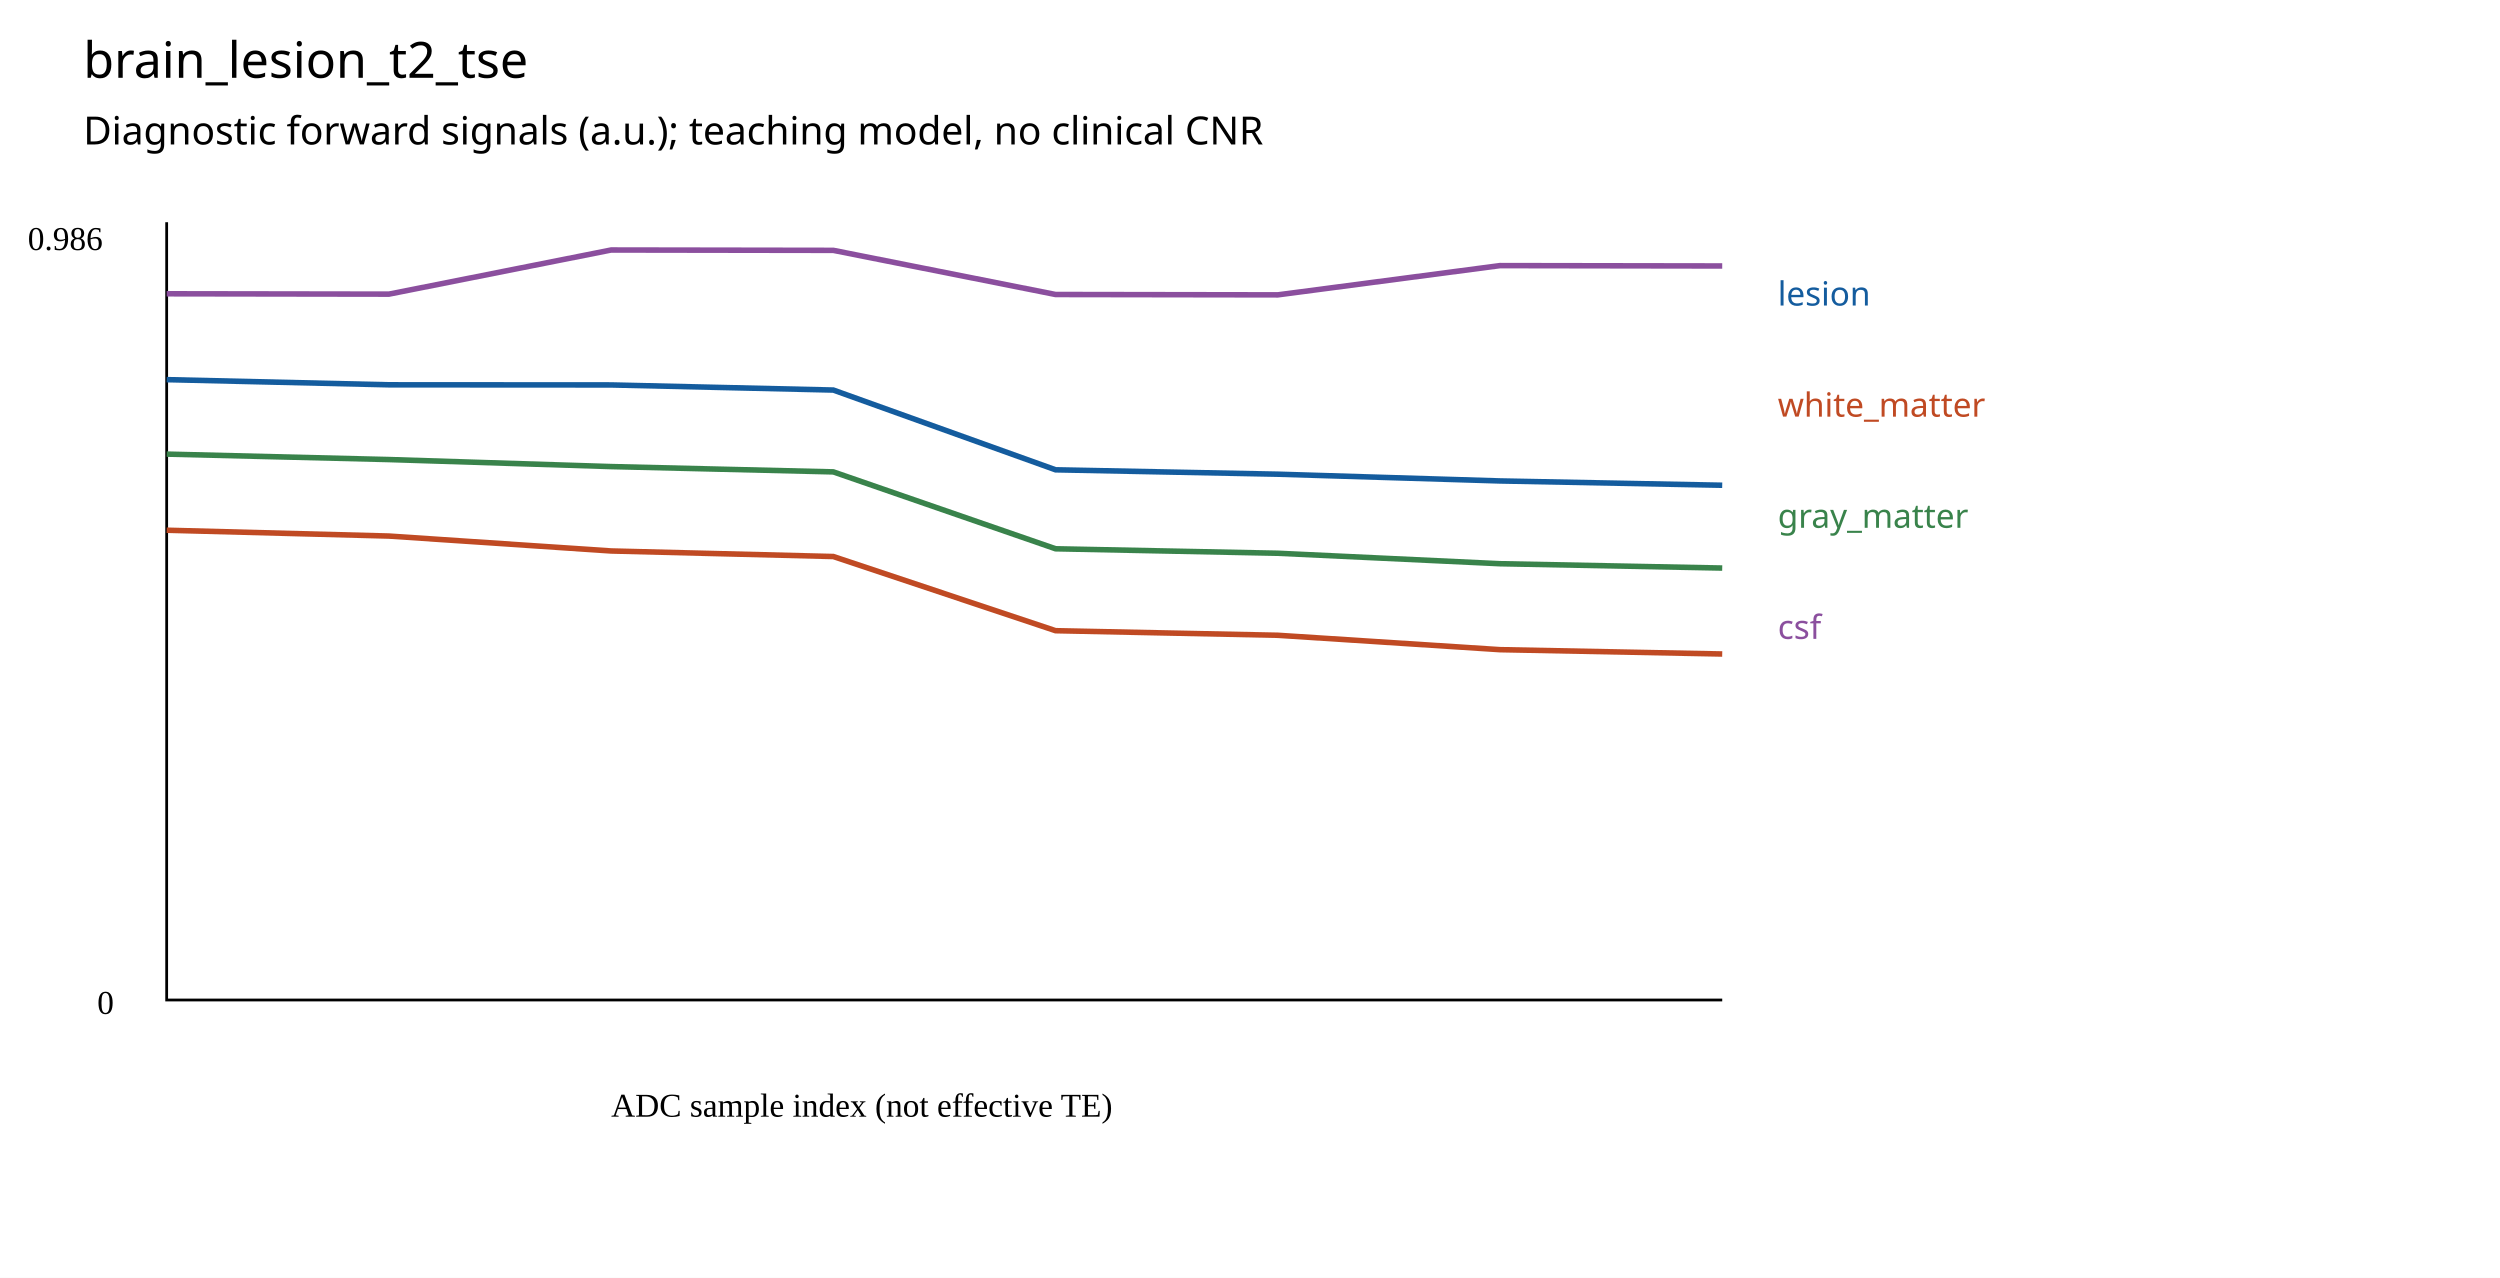
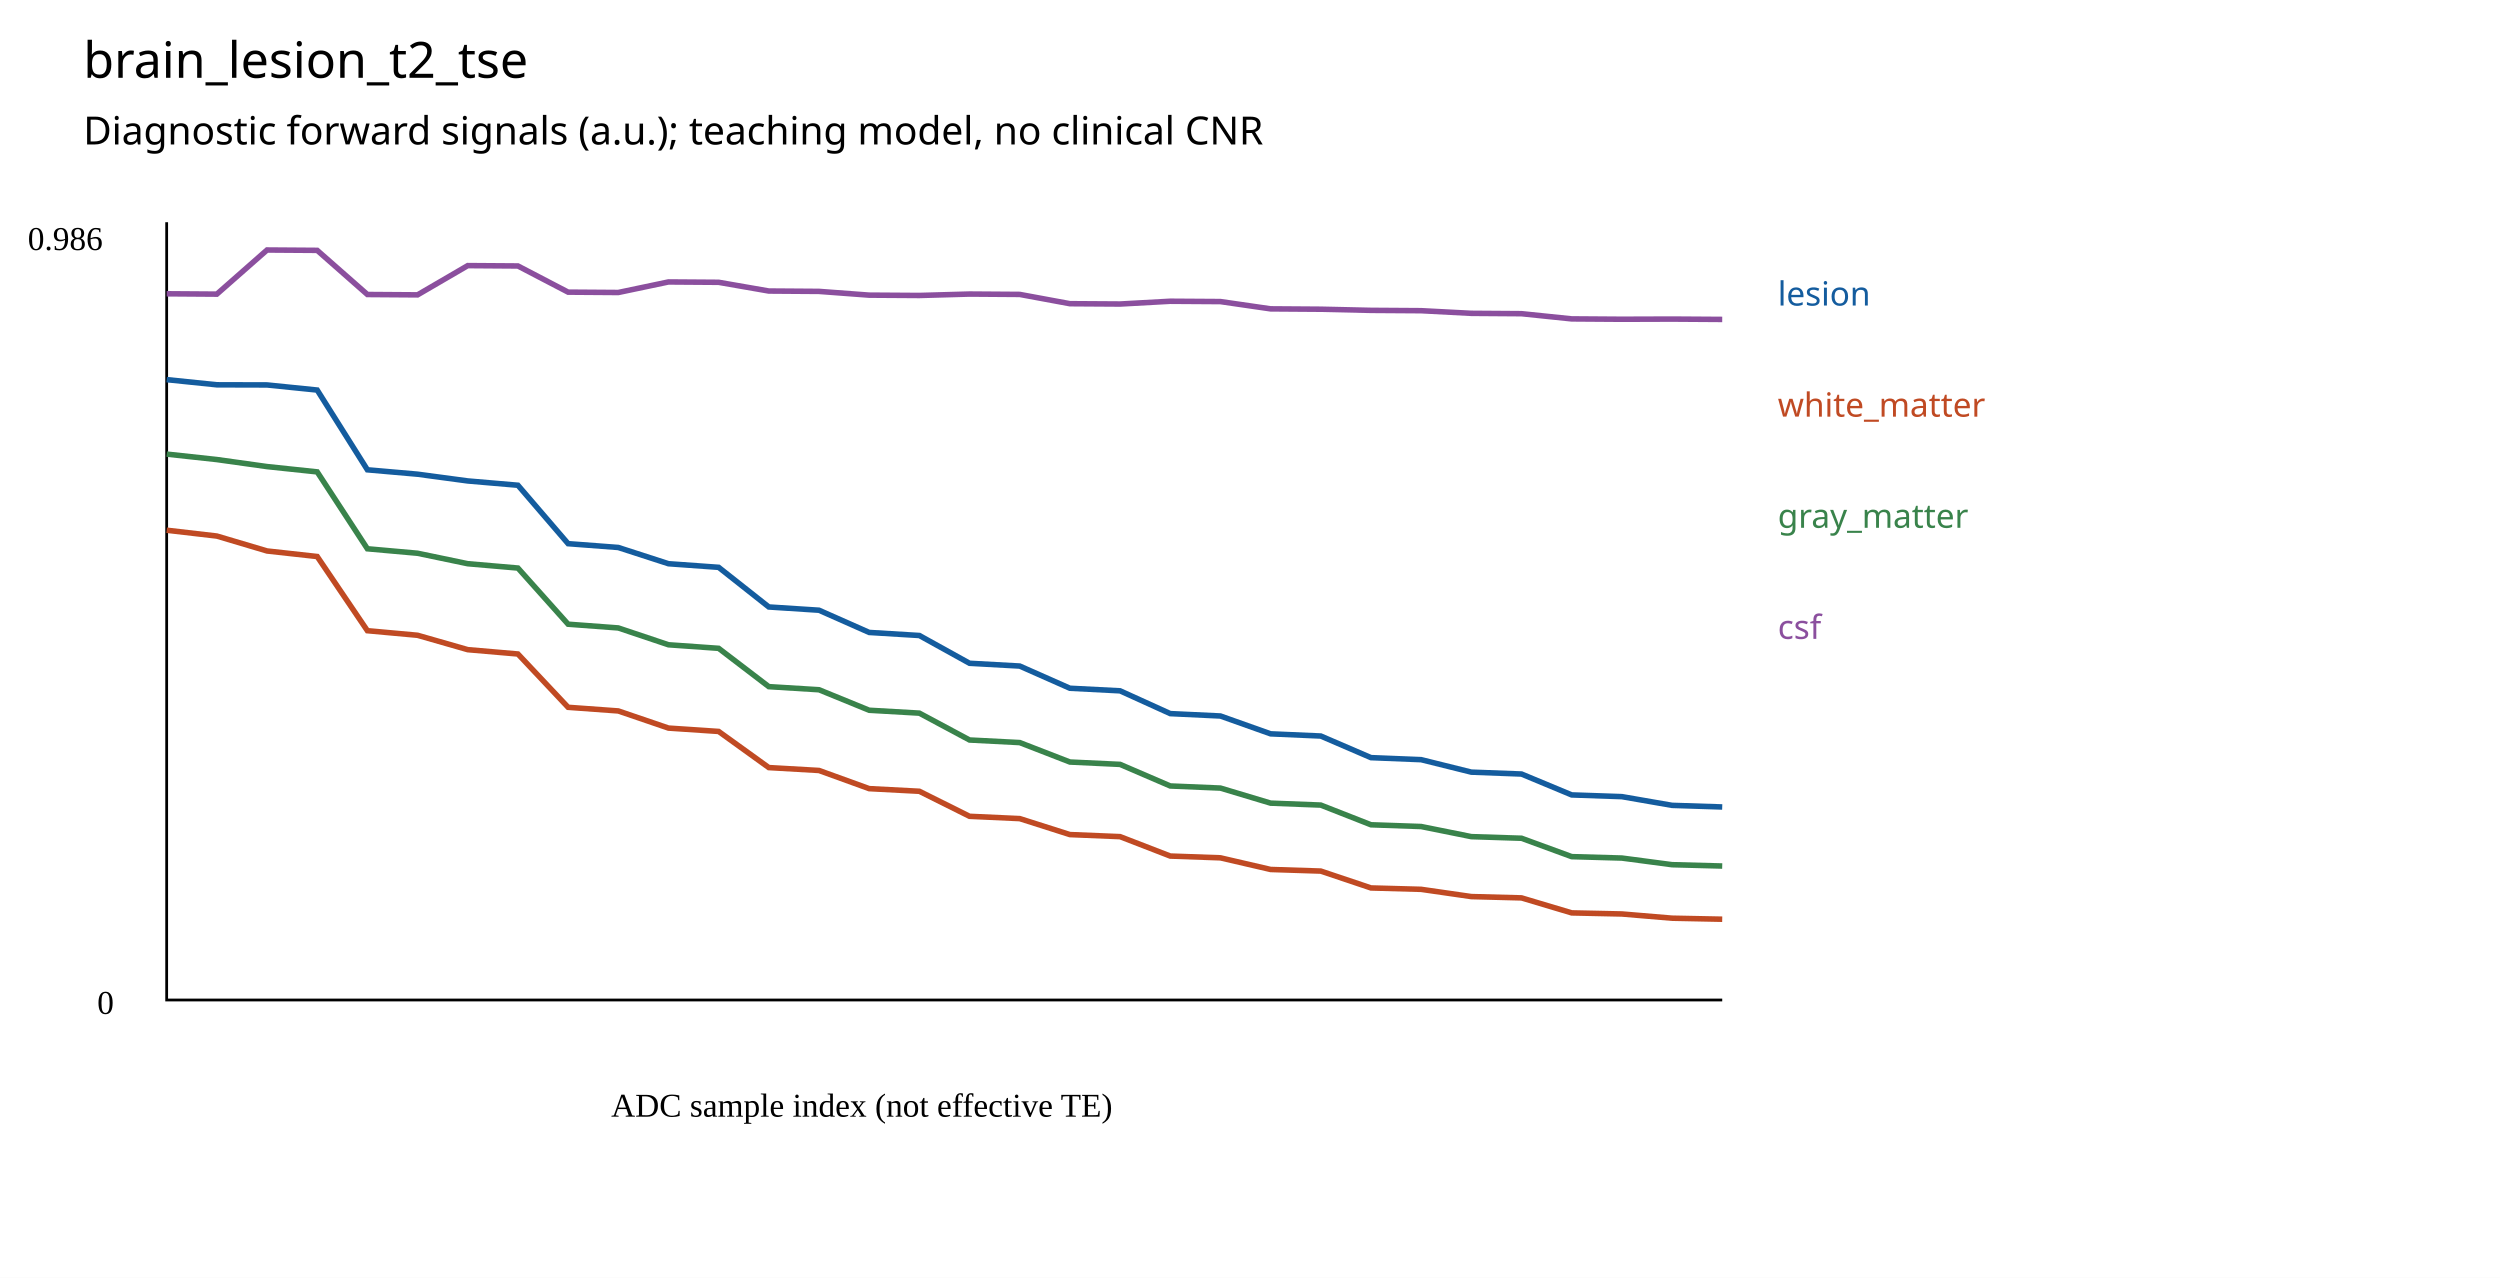
<svg xmlns="http://www.w3.org/2000/svg" width="900" height="460" viewBox="0 0 900 460">
  <rect width="900" height="460" fill="white" />
  <text x="30" y="28" font-family="sans-serif" font-size="18">brain_lesion_t2_tse</text>
  <text x="30" y="52" font-family="sans-serif" font-size="14">Diagnostic forward signals (a.u.); teaching model, no clinical CNR</text>
  <path d="M60 80V360H620" fill="none" stroke="black" />
  <text x="10" y="90">0.986</text>
  <text x="35" y="365">0</text>
  <text x="220" y="402">ADC sample index (not effective TE)</text>
-   <polyline points="60.00,136.67 140.00,138.53 220.00,138.58 300.00,140.42 380.00,169.13 460.00,170.71 540.00,173.14 620.00,174.69" fill="none" stroke="#145c9e" stroke-width="2" />
+   <polyline points="60.00,136.67 78.06,138.53 96.13,138.58 114.19,140.42 132.26,169.13 150.32,170.71 168.39,173.14 186.45,174.69 204.52,195.72 222.58,197.09 240.65,202.94 258.71,204.24 276.77,218.51 294.84,219.68 312.90,227.68 330.97,228.78 349.03,238.78 367.10,239.78 385.16,247.77 403.23,248.70 421.29,256.90 439.35,257.76 457.42,264.18 475.48,264.97 493.55,272.75 511.61,273.48 529.68,277.97 547.74,278.65 565.81,286.17 583.87,286.79 601.94,289.93 620.00,290.51" fill="none" stroke="#145c9e" stroke-width="2" />
  <text x="640" y="110" fill="#145c9e" font-family="sans-serif">lesion</text>
-   <polyline points="60.00,190.88 140.00,192.98 220.00,198.35 300.00,200.35 380.00,227.05 460.00,228.70 540.00,233.88 620.00,235.44" fill="none" stroke="#c04a23" stroke-width="2" />
+   <polyline points="60.00,190.88 78.06,192.98 96.13,198.35 114.19,200.35 132.26,227.05 150.32,228.70 168.39,233.88 186.45,235.44 204.52,254.63 222.58,255.94 240.65,262.11 258.71,263.32 276.77,276.33 294.84,277.37 312.90,283.91 330.97,284.86 349.03,293.87 367.10,294.70 385.16,300.45 403.23,301.19 421.29,308.18 439.35,308.82 457.42,313.01 475.48,313.59 493.55,319.66 511.61,320.16 529.68,322.77 547.74,323.24 565.81,328.64 583.87,329.03 601.94,330.55 620.00,330.92" fill="none" stroke="#c04a23" stroke-width="2" />
  <text x="640" y="150" fill="#c04a23" font-family="sans-serif">white_matter</text>
-   <polyline points="60.00,163.48 140.00,165.44 220.00,167.97 300.00,169.88 380.00,197.56 460.00,199.17 540.00,202.94 620.00,204.50" fill="none" stroke="#39834b" stroke-width="2" />
+   <polyline points="60.00,163.48 78.06,165.44 96.13,167.97 114.19,169.88 132.26,197.56 150.32,199.17 168.39,202.94 186.45,204.50 204.52,224.71 222.58,226.06 240.65,232.12 258.71,233.40 276.77,247.19 294.84,248.31 312.90,255.69 330.97,256.73 349.03,266.40 367.10,267.33 385.16,274.33 403.23,275.18 421.29,282.95 439.35,283.71 457.42,289.13 475.48,289.83 493.55,296.92 511.61,297.55 529.68,301.19 547.74,301.77 565.81,308.39 583.87,308.90 601.94,311.29 620.00,311.77" fill="none" stroke="#39834b" stroke-width="2" />
  <text x="640" y="190" fill="#39834b" font-family="sans-serif">gray_matter</text>
-   <polyline points="60.00,105.76 140.00,105.89 220.00,90.00 300.00,90.13 380.00,106.02 460.00,106.15 540.00,95.62 620.00,95.75" fill="none" stroke="#8b4f9e" stroke-width="2" />
+   <polyline points="60.00,105.76 78.06,105.89 96.13,90.00 114.19,90.13 132.26,106.02 150.32,106.15 168.39,95.62 186.45,95.75 204.52,105.17 222.58,105.30 240.65,101.50 258.71,101.63 276.77,104.77 294.84,104.90 312.90,106.25 330.97,106.37 349.03,105.86 367.10,105.99 385.16,109.33 403.23,109.45 421.29,108.45 439.35,108.57 457.42,111.19 475.48,111.32 493.55,111.73 511.61,111.85 529.68,112.80 547.74,112.93 565.81,114.80 583.87,114.93 601.94,114.87 620.00,114.99" fill="none" stroke="#8b4f9e" stroke-width="2" />
  <text x="640" y="230" fill="#8b4f9e" font-family="sans-serif">csf</text>
</svg>
